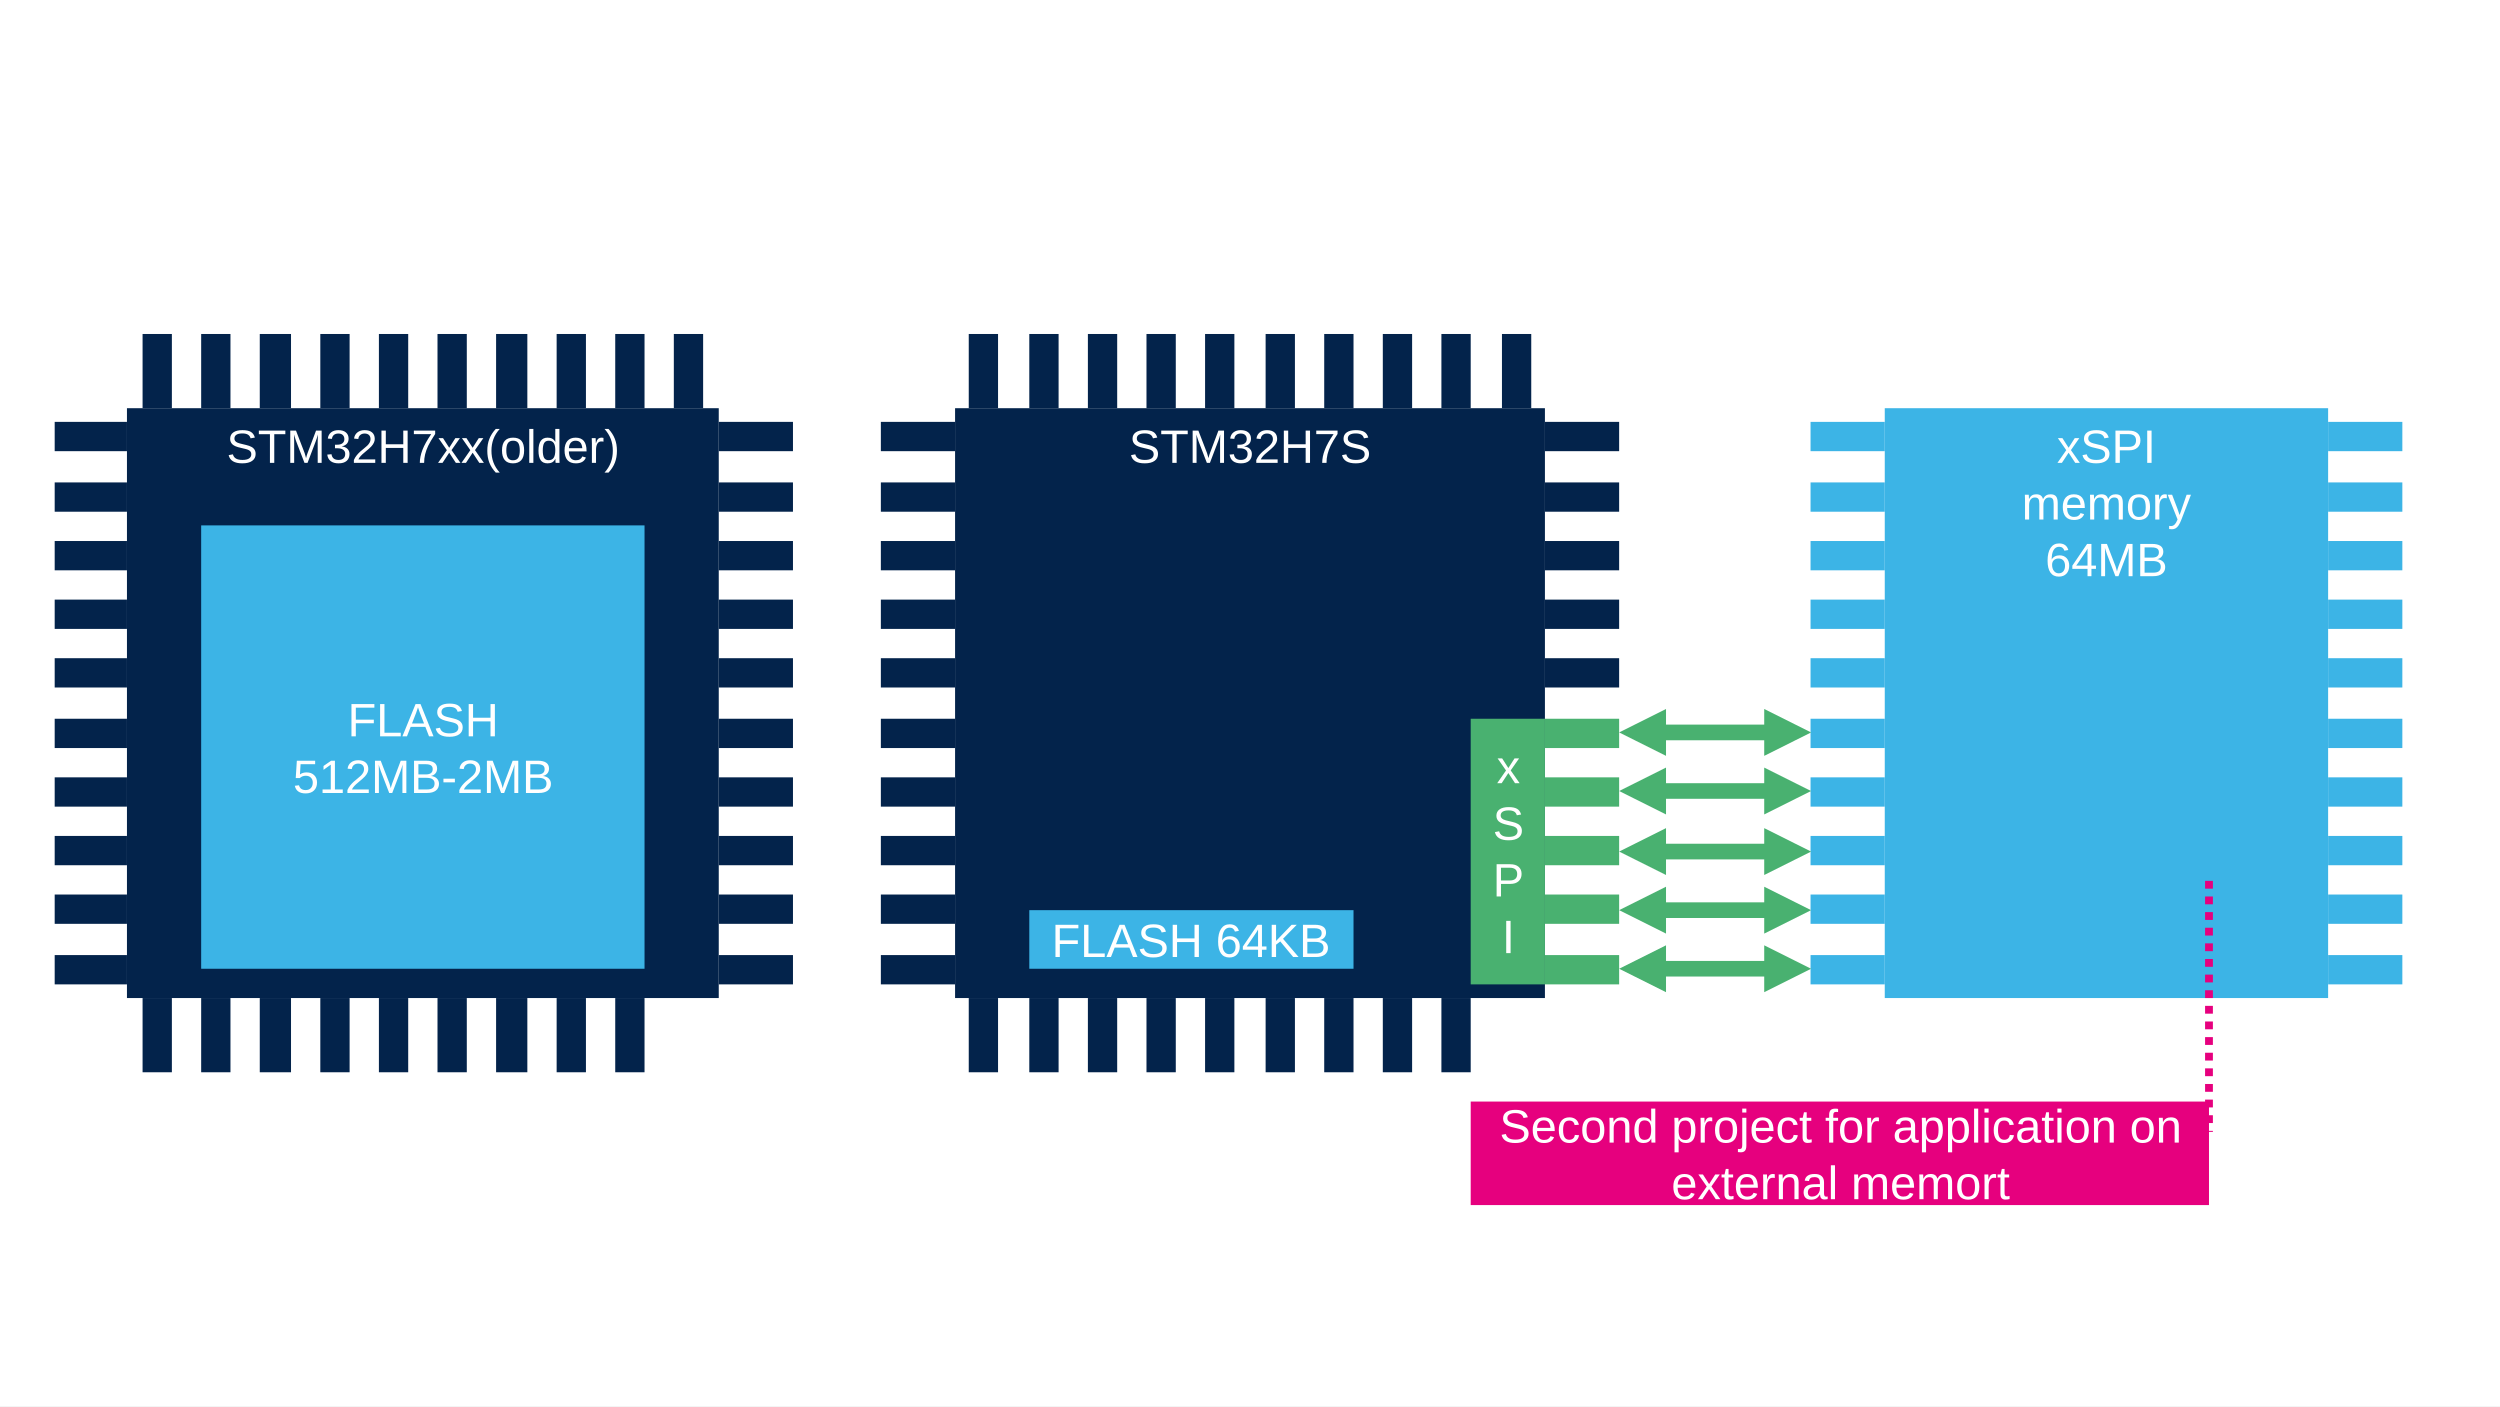
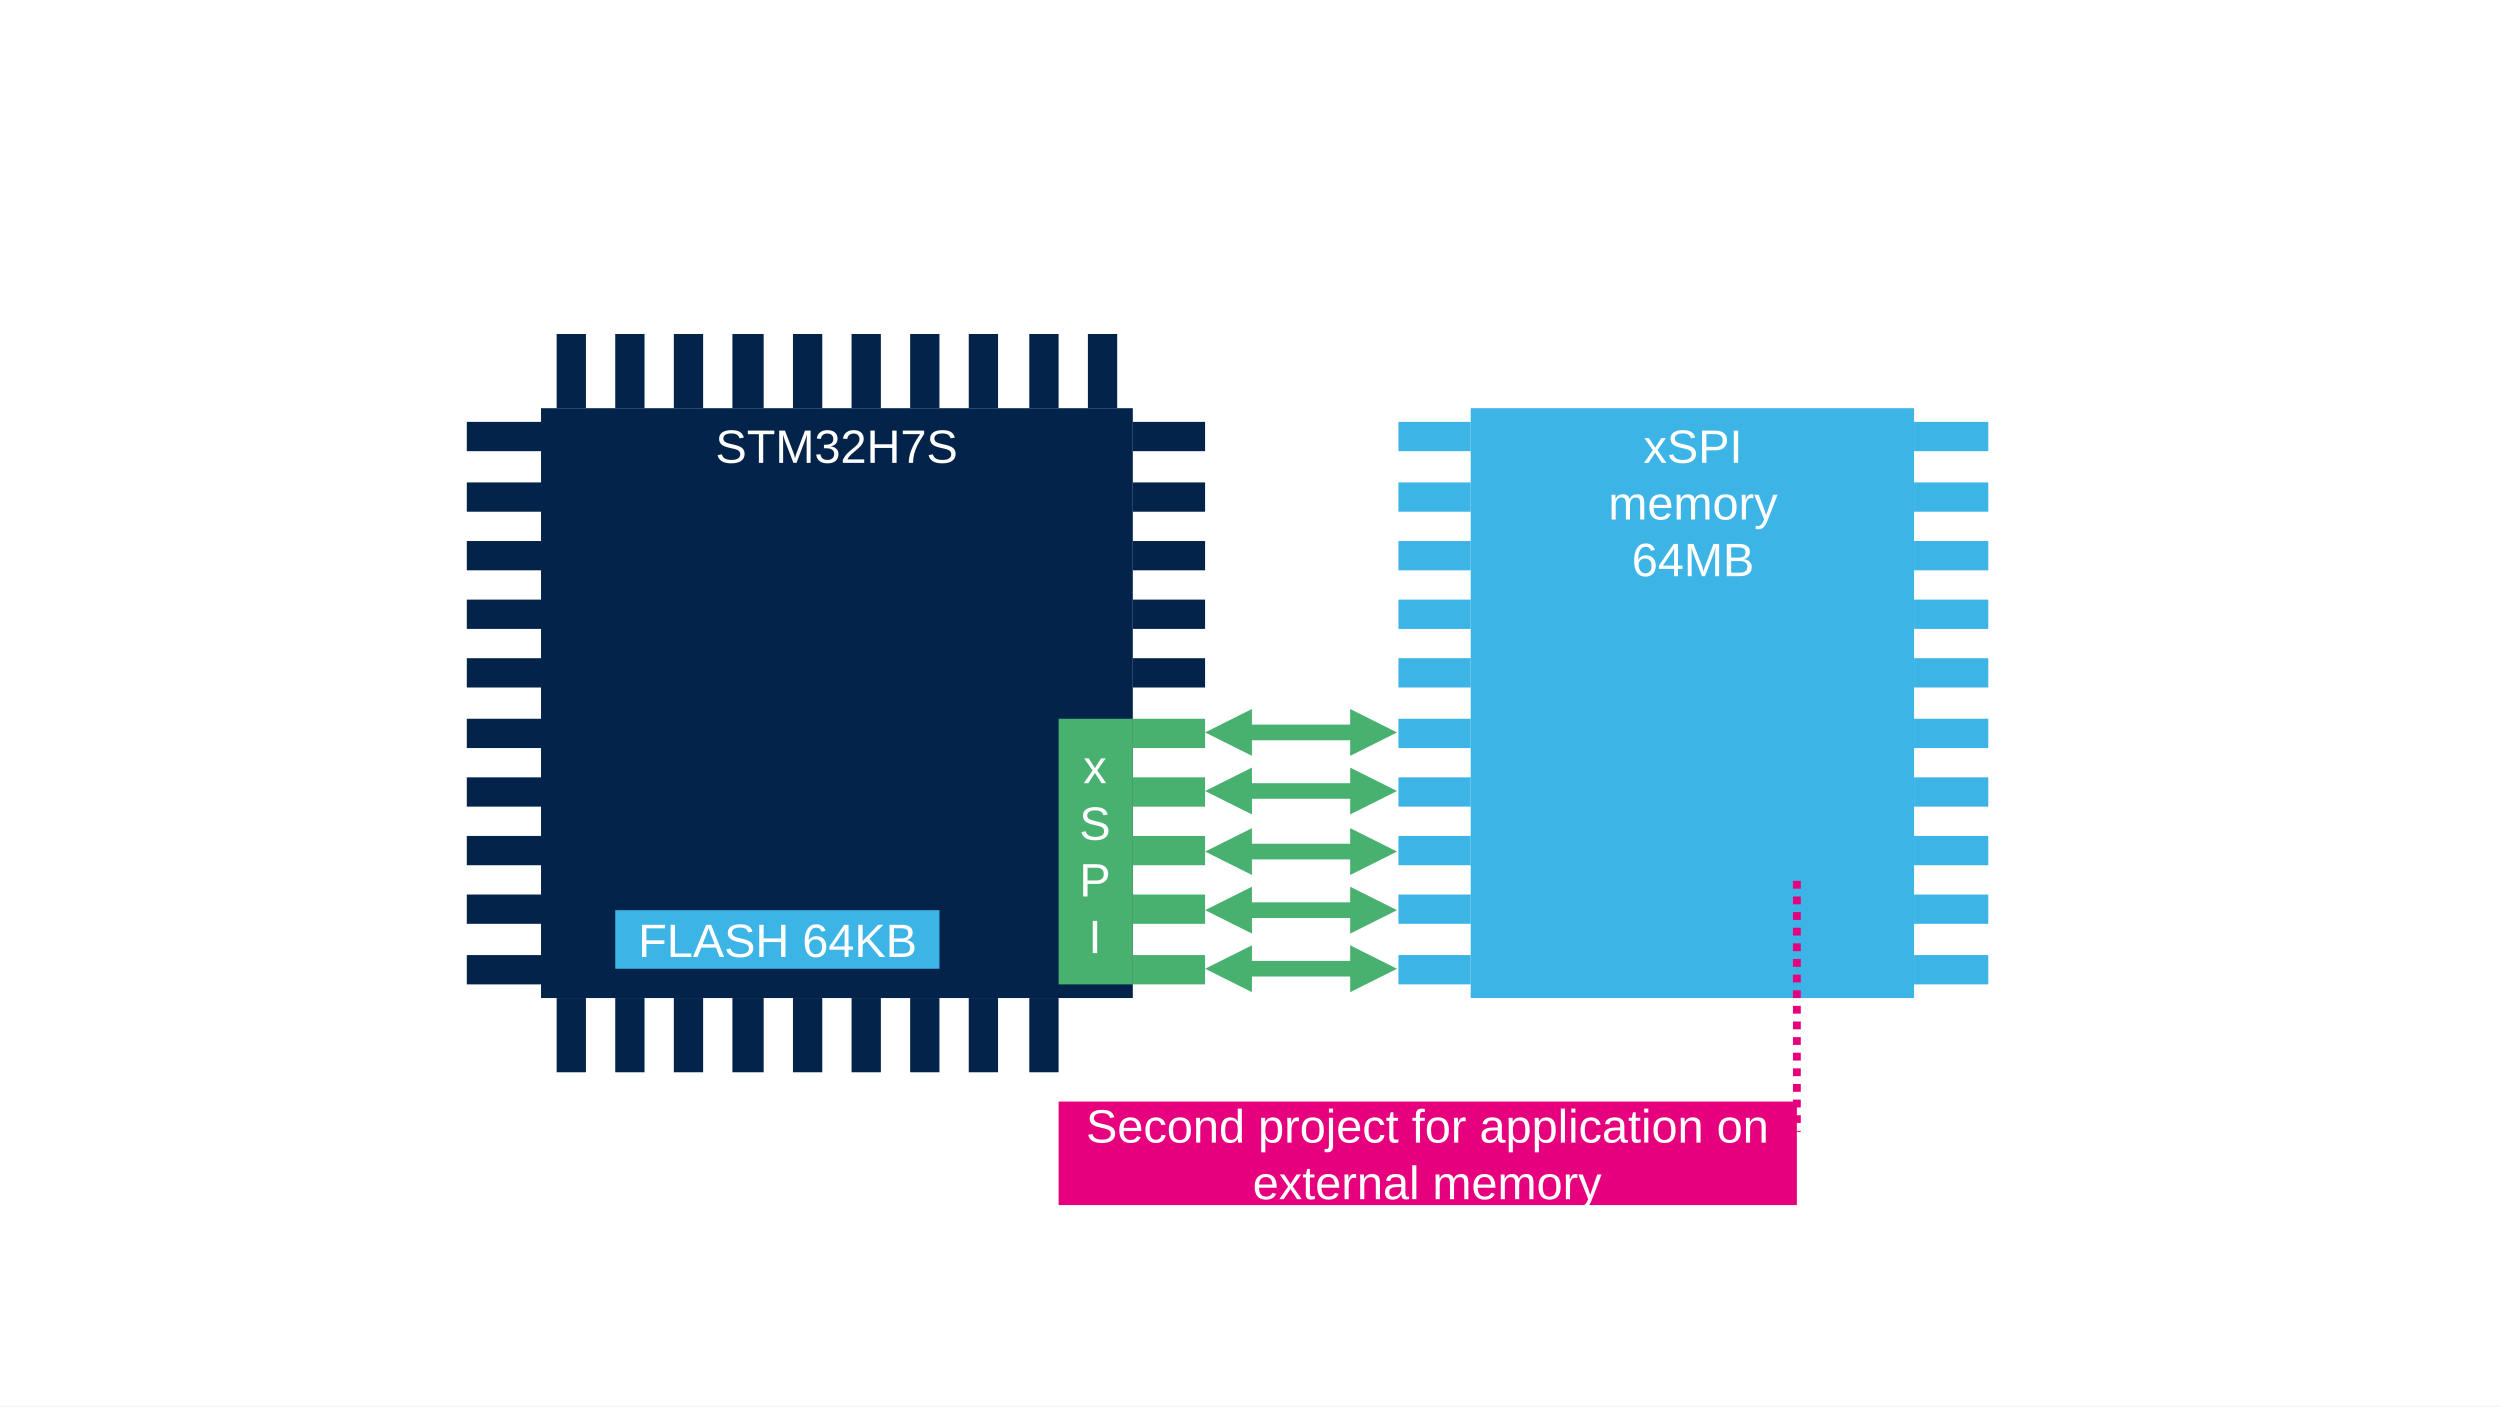
<svg xmlns="http://www.w3.org/2000/svg" width="1280" height="720" overflow="hidden">
  <g>
    <rect x="0" y="0" width="1280" height="720" fill="#FFFFFF" />
-     <rect x="65" y="209" width="303" height="302" fill="#03234B" />
-     <text fill="#FFFFFF" font-family="Arial,Arial_MSFontService,sans-serif" font-weight="400" font-size="24" transform="translate(115.979 237)">STM32H7xx(older)</text>
-     <rect x="489" y="209" width="302" height="302" fill="#03234B" />
-     <text fill="#FFFFFF" font-family="Arial,Arial_MSFontService,sans-serif" font-weight="400" font-size="24" transform="translate(578 237)">STM32H7S</text>
-     <rect x="103" y="269" width="227" height="227" fill="#3CB4E6" />
-     <text fill="#FFFFFF" font-family="Arial,Arial_MSFontService,sans-serif" font-weight="400" font-size="24" transform="translate(177.979 377)">FLASH</text>
-     <text fill="#FFFFFF" font-family="Arial,Arial_MSFontService,sans-serif" font-weight="400" font-size="24" transform="translate(149.979 406)">512MB</text>
-     <text fill="#FFFFFF" font-family="Arial,Arial_MSFontService,sans-serif" font-weight="400" font-size="24" transform="translate(225.979 406)">-</text>
-     <text fill="#FFFFFF" font-family="Arial,Arial_MSFontService,sans-serif" font-weight="400" font-size="24" transform="translate(233.979 406)">2MB</text>
-     <rect x="527" y="466" width="166" height="30" fill="#3CB4E6" />
-     <text fill="#FFFFFF" font-family="Arial,Arial_MSFontService,sans-serif" font-weight="400" font-size="24" transform="translate(538.427 490)">FLASH 64KB</text>
-     <rect x="753" y="368" width="38" height="136" fill="#49B170" />
-     <text fill="#FFFFFF" font-family="Arial,Arial_MSFontService,sans-serif" font-weight="400" font-size="24" transform="translate(766.298 401)">x</text>
-     <text fill="#FFFFFF" font-family="Arial,Arial_MSFontService,sans-serif" font-weight="400" font-size="24" transform="translate(764.298 430)">S</text>
-     <text fill="#FFFFFF" font-family="Arial,Arial_MSFontService,sans-serif" font-weight="400" font-size="24" transform="translate(764.298 459)">P</text>
-     <text fill="#FFFFFF" font-family="Arial,Arial_MSFontService,sans-serif" font-weight="400" font-size="24" transform="translate(768.965 488)">I</text>
-     <rect x="965" y="209" width="227" height="302" fill="#3CB4E6" />
-     <text fill="#FFFFFF" font-family="Arial,Arial_MSFontService,sans-serif" font-weight="400" font-size="24" transform="translate(1053.14 237)">xSPI</text>
-     <text fill="#FFFFFF" font-family="Arial,Arial_MSFontService,sans-serif" font-weight="400" font-size="24" transform="translate(1035.14 266)">memory</text>
-     <text fill="#FFFFFF" font-family="Arial,Arial_MSFontService,sans-serif" font-weight="400" font-size="24" transform="translate(1047.14 295)">64MB</text>
-     <rect x="73" y="171" width="15" height="38" fill="#03234B" />
-     <rect x="103" y="171" width="15" height="38" fill="#03234B" />
-     <rect x="133" y="171" width="16" height="38" fill="#03234B" />
-     <rect x="164" y="171" width="15" height="38" fill="#03234B" />
-     <rect x="194" y="171" width="15" height="38" fill="#03234B" />
-     <rect x="224" y="171" width="15" height="38" fill="#03234B" />
-     <rect x="254" y="171" width="16" height="38" fill="#03234B" />
+     <rect x="277" y="209" width="303" height="302" fill="#03234B" />
+     <text fill="#FFFFFF" font-family="Arial,Arial_MSFontService,sans-serif" font-weight="400" font-size="24" transform="translate(366.323 237)">STM32H7S</text>
+     <rect x="315" y="466" width="166" height="30" fill="#3CB4E6" />
+     <text fill="#FFFFFF" font-family="Arial,Arial_MSFontService,sans-serif" font-weight="400" font-size="24" transform="translate(326.75 490)">FLASH 64KB</text>
+     <rect x="542" y="368" width="38" height="136" fill="#49B170" />
+     <text fill="#FFFFFF" font-family="Arial,Arial_MSFontService,sans-serif" font-weight="400" font-size="24" transform="translate(554.621 401)">x</text>
+     <text fill="#FFFFFF" font-family="Arial,Arial_MSFontService,sans-serif" font-weight="400" font-size="24" transform="translate(552.621 430)">S</text>
+     <text fill="#FFFFFF" font-family="Arial,Arial_MSFontService,sans-serif" font-weight="400" font-size="24" transform="translate(552.621 459)">P</text>
+     <text fill="#FFFFFF" font-family="Arial,Arial_MSFontService,sans-serif" font-weight="400" font-size="24" transform="translate(557.288 488)">I</text>
+     <rect x="753" y="209" width="227" height="302" fill="#3CB4E6" />
+     <text fill="#FFFFFF" font-family="Arial,Arial_MSFontService,sans-serif" font-weight="400" font-size="24" transform="translate(841.464 237)">xSPI</text>
+     <text fill="#FFFFFF" font-family="Arial,Arial_MSFontService,sans-serif" font-weight="400" font-size="24" transform="translate(823.464 266)">memory</text>
+     <text fill="#FFFFFF" font-family="Arial,Arial_MSFontService,sans-serif" font-weight="400" font-size="24" transform="translate(835.464 295)">64MB</text>
    <rect x="285" y="171" width="15" height="38" fill="#03234B" />
    <rect x="315" y="171" width="15" height="38" fill="#03234B" />
-     <rect x="28" y="489" width="37" height="15" fill="#03234B" />
-     <rect x="28" y="458" width="37" height="15" fill="#03234B" />
-     <rect x="28" y="428" width="37" height="15" fill="#03234B" />
-     <rect x="28" y="398" width="37" height="15" fill="#03234B" />
-     <rect x="28" y="368" width="37" height="15" fill="#03234B" />
-     <rect x="28" y="337" width="37" height="15" fill="#03234B" />
-     <rect x="28" y="307" width="37" height="15" fill="#03234B" />
-     <rect x="28" y="277" width="37" height="15" fill="#03234B" />
-     <rect x="28" y="247" width="37" height="15" fill="#03234B" />
-     <rect x="28" y="216" width="37" height="15" fill="#03234B" />
-     <rect x="73" y="511" width="15" height="38" fill="#03234B" />
-     <rect x="103" y="511" width="15" height="38" fill="#03234B" />
-     <rect x="133" y="511" width="16" height="38" fill="#03234B" />
-     <rect x="164" y="511" width="15" height="38" fill="#03234B" />
-     <rect x="194" y="511" width="15" height="38" fill="#03234B" />
-     <rect x="224" y="511" width="15" height="38" fill="#03234B" />
-     <rect x="254" y="511" width="16" height="38" fill="#03234B" />
+     <rect x="345" y="171" width="15" height="38" fill="#03234B" />
+     <rect x="375" y="171" width="16" height="38" fill="#03234B" />
+     <rect x="406" y="171" width="15" height="38" fill="#03234B" />
+     <rect x="436" y="171" width="15" height="38" fill="#03234B" />
+     <rect x="466" y="171" width="15" height="38" fill="#03234B" />
+     <rect x="496" y="171" width="15" height="38" fill="#03234B" />
+     <rect x="527" y="171" width="15" height="38" fill="#03234B" />
+     <rect x="239" y="489" width="38" height="15" fill="#03234B" />
+     <rect x="239" y="458" width="38" height="15" fill="#03234B" />
+     <rect x="239" y="428" width="38" height="15" fill="#03234B" />
+     <rect x="239" y="398" width="38" height="15" fill="#03234B" />
+     <rect x="239" y="368" width="38" height="15" fill="#03234B" />
+     <rect x="239" y="337" width="38" height="15" fill="#03234B" />
+     <rect x="239" y="307" width="38" height="15" fill="#03234B" />
+     <rect x="239" y="277" width="38" height="15" fill="#03234B" />
+     <rect x="239" y="247" width="38" height="15" fill="#03234B" />
+     <rect x="239" y="216" width="38" height="15" fill="#03234B" />
    <rect x="285" y="511" width="15" height="38" fill="#03234B" />
    <rect x="315" y="511" width="15" height="38" fill="#03234B" />
-     <rect x="368" y="489" width="38" height="15" fill="#03234B" />
-     <rect x="368" y="458" width="38" height="15" fill="#03234B" />
-     <rect x="368" y="428" width="38" height="15" fill="#03234B" />
-     <rect x="368" y="398" width="38" height="15" fill="#03234B" />
-     <rect x="368" y="368" width="38" height="15" fill="#03234B" />
-     <rect x="368" y="337" width="38" height="15" fill="#03234B" />
-     <rect x="368" y="307" width="38" height="15" fill="#03234B" />
-     <rect x="368" y="277" width="38" height="15" fill="#03234B" />
-     <rect x="368" y="247" width="38" height="15" fill="#03234B" />
-     <rect x="496" y="171" width="15" height="38" fill="#03234B" />
-     <rect x="527" y="171" width="15" height="38" fill="#03234B" />
-     <rect x="557" y="171" width="15" height="38" fill="#03234B" />
-     <rect x="587" y="171" width="15" height="38" fill="#03234B" />
-     <rect x="617" y="171" width="15" height="38" fill="#03234B" />
-     <rect x="648" y="171" width="15" height="38" fill="#03234B" />
-     <rect x="678" y="171" width="15" height="38" fill="#03234B" />
-     <rect x="708" y="171" width="15" height="38" fill="#03234B" />
-     <rect x="738" y="171" width="15" height="38" fill="#03234B" />
-     <rect x="451" y="489" width="38" height="15" fill="#03234B" />
-     <rect x="451" y="458" width="38" height="15" fill="#03234B" />
-     <rect x="451" y="428" width="38" height="15" fill="#03234B" />
-     <rect x="451" y="398" width="38" height="15" fill="#03234B" />
-     <rect x="451" y="368" width="38" height="15" fill="#03234B" />
-     <rect x="451" y="337" width="38" height="15" fill="#03234B" />
-     <rect x="451" y="307" width="38" height="15" fill="#03234B" />
-     <rect x="451" y="277" width="38" height="15" fill="#03234B" />
-     <rect x="451" y="247" width="38" height="15" fill="#03234B" />
-     <rect x="451" y="216" width="38" height="15" fill="#03234B" />
+     <rect x="345" y="511" width="15" height="38" fill="#03234B" />
+     <rect x="375" y="511" width="16" height="38" fill="#03234B" />
+     <rect x="406" y="511" width="15" height="38" fill="#03234B" />
+     <rect x="436" y="511" width="15" height="38" fill="#03234B" />
+     <rect x="466" y="511" width="15" height="38" fill="#03234B" />
    <rect x="496" y="511" width="15" height="38" fill="#03234B" />
    <rect x="527" y="511" width="15" height="38" fill="#03234B" />
-     <rect x="557" y="511" width="15" height="38" fill="#03234B" />
-     <rect x="587" y="511" width="15" height="38" fill="#03234B" />
-     <rect x="617" y="511" width="15" height="38" fill="#03234B" />
-     <rect x="648" y="511" width="15" height="38" fill="#03234B" />
-     <rect x="678" y="511" width="15" height="38" fill="#03234B" />
-     <rect x="708" y="511" width="15" height="38" fill="#03234B" />
-     <rect x="738" y="511" width="15" height="38" fill="#03234B" />
-     <rect x="791" y="489" width="38" height="15" fill="#49B170" />
-     <rect x="791" y="458" width="38" height="15" fill="#49B170" />
-     <rect x="791" y="428" width="38" height="15" fill="#49B170" />
-     <rect x="791" y="398" width="38" height="15" fill="#49B170" />
-     <rect x="791" y="368" width="38" height="15" fill="#49B170" />
-     <rect x="791" y="337" width="38" height="15" fill="#03234B" />
-     <rect x="791" y="307" width="38" height="15" fill="#03234B" />
-     <rect x="791" y="277" width="38" height="15" fill="#03234B" />
-     <rect x="791" y="247" width="38" height="15" fill="#03234B" />
-     <rect x="345" y="171" width="15" height="38" fill="#03234B" />
-     <rect x="368" y="216" width="38" height="15" fill="#03234B" />
-     <rect x="769" y="171" width="15" height="38" fill="#03234B" />
-     <rect x="791" y="216" width="38" height="15" fill="#03234B" />
-     <rect x="927" y="489" width="38" height="15" fill="#3CB4E6" />
-     <rect x="927" y="458" width="38" height="15" fill="#3CB4E6" />
-     <rect x="927" y="428" width="38" height="15" fill="#3CB4E6" />
-     <rect x="927" y="398" width="38" height="15" fill="#3CB4E6" />
-     <rect x="927" y="368" width="38" height="15" fill="#3CB4E6" />
-     <rect x="1192" y="489" width="38" height="15" fill="#3CB4E6" />
-     <rect x="1192" y="458" width="38" height="15" fill="#3CB4E6" />
-     <rect x="1192" y="428" width="38" height="15" fill="#3CB4E6" />
-     <rect x="1192" y="398" width="38" height="15" fill="#3CB4E6" />
-     <rect x="1192" y="368" width="38" height="15" fill="#3CB4E6" />
-     <rect x="1192" y="337" width="38" height="15" fill="#3CB4E6" />
-     <rect x="1192" y="307" width="38" height="15" fill="#3CB4E6" />
-     <rect x="1192" y="277" width="38" height="15" fill="#3CB4E6" />
-     <rect x="1192" y="247" width="38" height="15" fill="#3CB4E6" />
-     <rect x="1192" y="216" width="38" height="15" fill="#3CB4E6" />
-     <rect x="927" y="337" width="38" height="15" fill="#3CB4E6" />
-     <rect x="927" y="307" width="38" height="15" fill="#3CB4E6" />
-     <rect x="927" y="277" width="38" height="15" fill="#3CB4E6" />
-     <rect x="927" y="247" width="38" height="15" fill="#3CB4E6" />
-     <rect x="927" y="216" width="38" height="15" fill="#3CB4E6" />
-     <path d="M849 432 907.279 432 907.279 440 849 440ZM853 448 829 436 853 424ZM903.279 424 927.279 436 903.279 448Z" fill="#49B170" />
-     <path d="M849 462 907.279 462 907.279 470 849 470ZM853 478 829 466 853 454ZM903.279 454 927.279 466 903.279 478Z" fill="#49B170" />
-     <path d="M849 492 907.279 492 907.279 500 849 500ZM853 508 829 496 853 484ZM903.279 484 927.279 496 903.279 508Z" fill="#49B170" />
-     <path d="M849 401 907.279 401 907.279 409 849 409ZM853 417 829 405 853 393ZM903.279 393 927.279 405 903.279 417Z" fill="#49B170" />
-     <path d="M849 371 907.279 371 907.279 379 849 379ZM853 387 829 375 853 363ZM903.279 363 927.279 375 903.279 387Z" fill="#49B170" />
-     <rect x="753" y="564" width="378" height="53" fill="#E6007E" />
-     <text fill="#FFFFFF" font-family="Arial,Arial_MSFontService,sans-serif" font-weight="400" font-size="24" transform="translate(767.729 585)">Second</text>
-     <text fill="#FFFFFF" font-family="Arial,Arial_MSFontService,sans-serif" font-weight="400" font-size="24" transform="translate(855.729 585)">project</text>
-     <text fill="#FFFFFF" font-family="Arial,Arial_MSFontService,sans-serif" font-weight="400" font-size="24" transform="translate(934.396 585)">for</text>
-     <text fill="#FFFFFF" font-family="Arial,Arial_MSFontService,sans-serif" font-weight="400" font-size="24" transform="translate(969.062 585)">application</text>
-     <text fill="#FFFFFF" font-family="Arial,Arial_MSFontService,sans-serif" font-weight="400" font-size="24" transform="translate(1090.4 585)">on</text>
-     <text fill="#FFFFFF" font-family="Arial,Arial_MSFontService,sans-serif" font-weight="400" font-size="24" transform="translate(855.729 614)">external</text>
-     <text fill="#FFFFFF" font-family="Arial,Arial_MSFontService,sans-serif" font-weight="400" font-size="24" transform="translate(947.729 614)">memor</text>
-     <text fill="#FFFFFF" font-family="Arial,Arial_MSFontService,sans-serif" font-weight="400" font-size="24" transform="translate(1022.4 614)">t</text>
-     <path d="M1131 451 1131 579.518" stroke="#E6007E" stroke-width="4" stroke-miterlimit="8" stroke-dasharray="4 4" fill="none" fill-rule="evenodd" />
+     <rect x="580" y="489" width="37" height="15" fill="#49B170" />
+     <rect x="580" y="458" width="37" height="15" fill="#49B170" />
+     <rect x="580" y="428" width="37" height="15" fill="#49B170" />
+     <rect x="580" y="398" width="37" height="15" fill="#49B170" />
+     <rect x="580" y="368" width="37" height="15" fill="#49B170" />
+     <rect x="580" y="337" width="37" height="15" fill="#03234B" />
+     <rect x="580" y="307" width="37" height="15" fill="#03234B" />
+     <rect x="580" y="277" width="37" height="15" fill="#03234B" />
+     <rect x="580" y="247" width="37" height="15" fill="#03234B" />
+     <rect x="557" y="171" width="15" height="38" fill="#03234B" />
+     <rect x="580" y="216" width="37" height="15" fill="#03234B" />
+     <rect x="716" y="489" width="37" height="15" fill="#3CB4E6" />
+     <rect x="716" y="458" width="37" height="15" fill="#3CB4E6" />
+     <rect x="716" y="428" width="37" height="15" fill="#3CB4E6" />
+     <rect x="716" y="398" width="37" height="15" fill="#3CB4E6" />
+     <rect x="716" y="368" width="37" height="15" fill="#3CB4E6" />
+     <rect x="980" y="489" width="38" height="15" fill="#3CB4E6" />
+     <rect x="980" y="458" width="38" height="15" fill="#3CB4E6" />
+     <rect x="980" y="428" width="38" height="15" fill="#3CB4E6" />
+     <rect x="980" y="398" width="38" height="15" fill="#3CB4E6" />
+     <rect x="980" y="368" width="38" height="15" fill="#3CB4E6" />
+     <rect x="980" y="337" width="38" height="15" fill="#3CB4E6" />
+     <rect x="980" y="307" width="38" height="15" fill="#3CB4E6" />
+     <rect x="980" y="277" width="38" height="15" fill="#3CB4E6" />
+     <rect x="980" y="247" width="38" height="15" fill="#3CB4E6" />
+     <rect x="980" y="216" width="38" height="15" fill="#3CB4E6" />
+     <rect x="716" y="337" width="37" height="15" fill="#3CB4E6" />
+     <rect x="716" y="307" width="37" height="15" fill="#3CB4E6" />
+     <rect x="716" y="277" width="37" height="15" fill="#3CB4E6" />
+     <rect x="716" y="247" width="37" height="15" fill="#3CB4E6" />
+     <rect x="716" y="216" width="37" height="15" fill="#3CB4E6" />
+     <path d="M637 432 695.279 432 695.279 440 637 440ZM641 448 617 436 641 424ZM691.279 424 715.279 436 691.279 448Z" fill="#49B170" />
+     <path d="M637 462 695.279 462 695.279 470 637 470ZM641 478 617 466 641 454ZM691.279 454 715.279 466 691.279 478Z" fill="#49B170" />
+     <path d="M637 492 695.279 492 695.279 500 637 500ZM641 508 617 496 641 484ZM691.279 484 715.279 496 691.279 508Z" fill="#49B170" />
+     <path d="M637 401 695.279 401 695.279 409 637 409ZM641 417 617 405 641 393ZM691.279 393 715.279 405 691.279 417Z" fill="#49B170" />
+     <path d="M637 371 695.279 371 695.279 379 637 379ZM641 387 617 375 641 363ZM691.279 363 715.279 375 691.279 387Z" fill="#49B170" />
+     <rect x="542" y="564" width="378" height="53" fill="#E6007E" />
+     <text fill="#FFFFFF" font-family="Arial,Arial_MSFontService,sans-serif" font-weight="400" font-size="24" transform="translate(556.052 585)">Second project for application on</text>
+     <text fill="#FFFFFF" font-family="Arial,Arial_MSFontService,sans-serif" font-weight="400" font-size="24" transform="translate(641.385 614)">external</text>
+     <text fill="#FFFFFF" font-family="Arial,Arial_MSFontService,sans-serif" font-weight="400" font-size="24" transform="translate(733.385 614)">memory</text>
+     <path d="M920 451 920 579.518" stroke="#E6007E" stroke-width="4" stroke-miterlimit="8" stroke-dasharray="4 4" fill="none" fill-rule="evenodd" />
  </g>
</svg>
